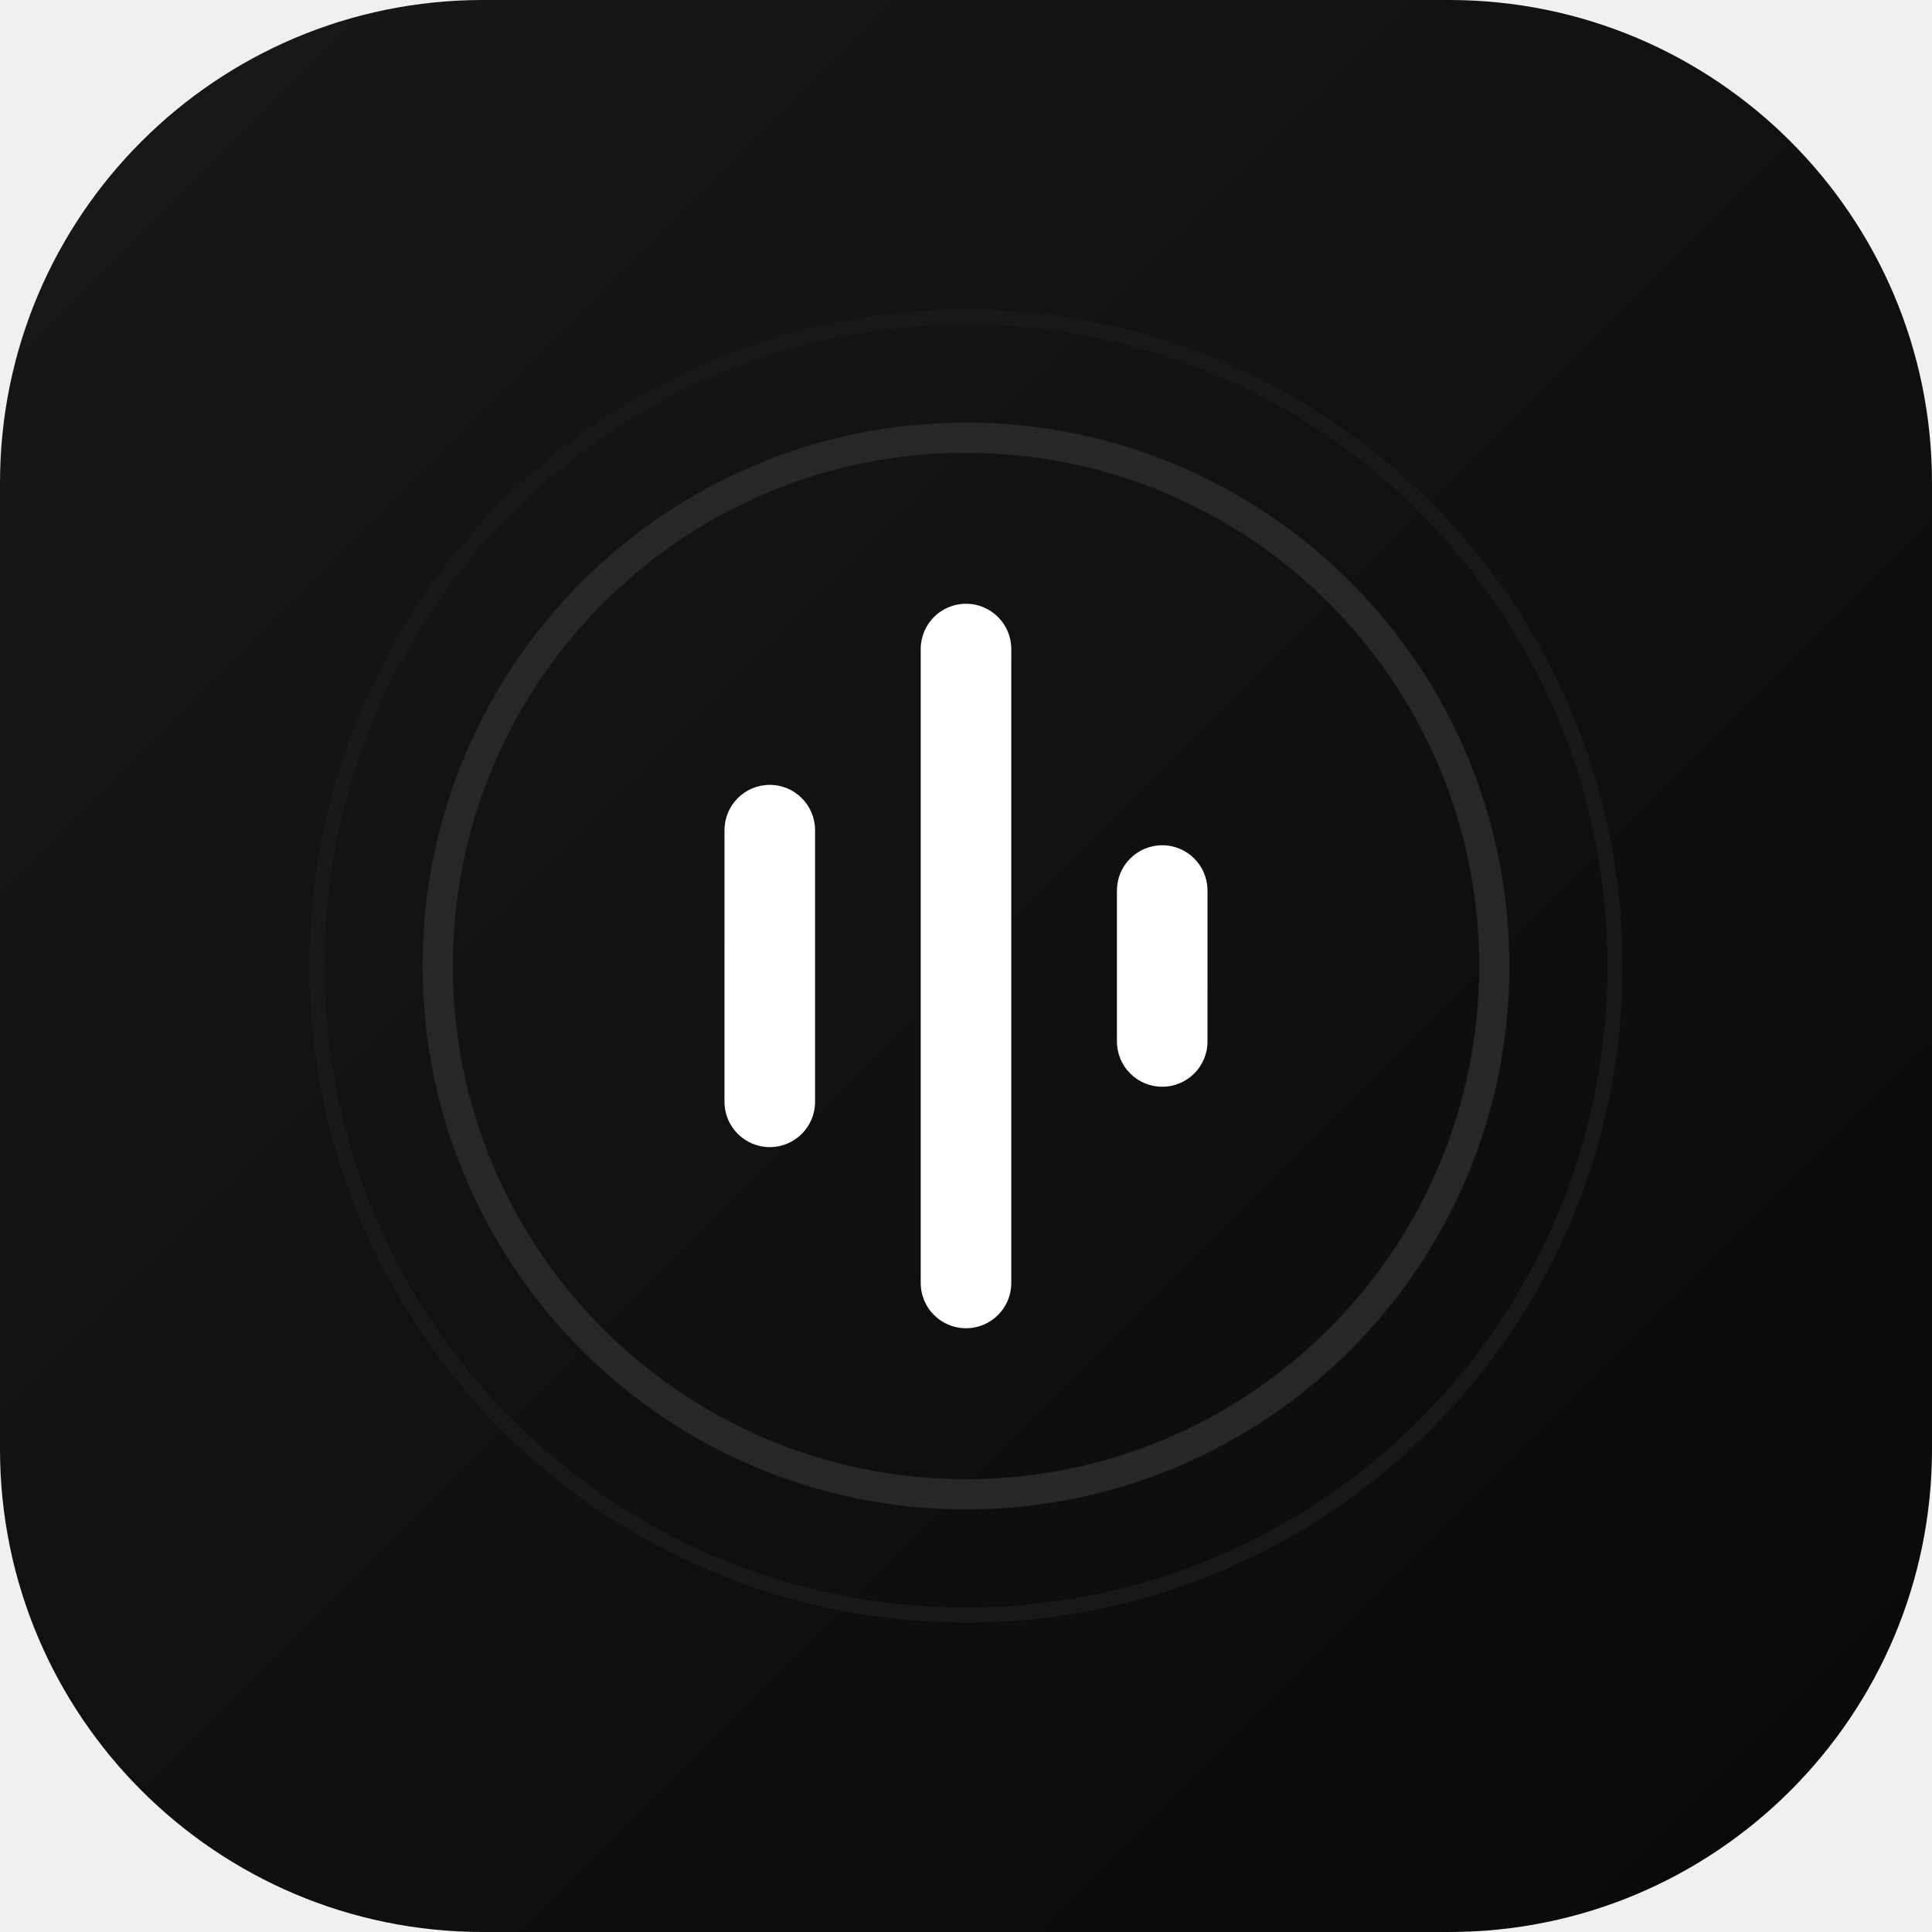
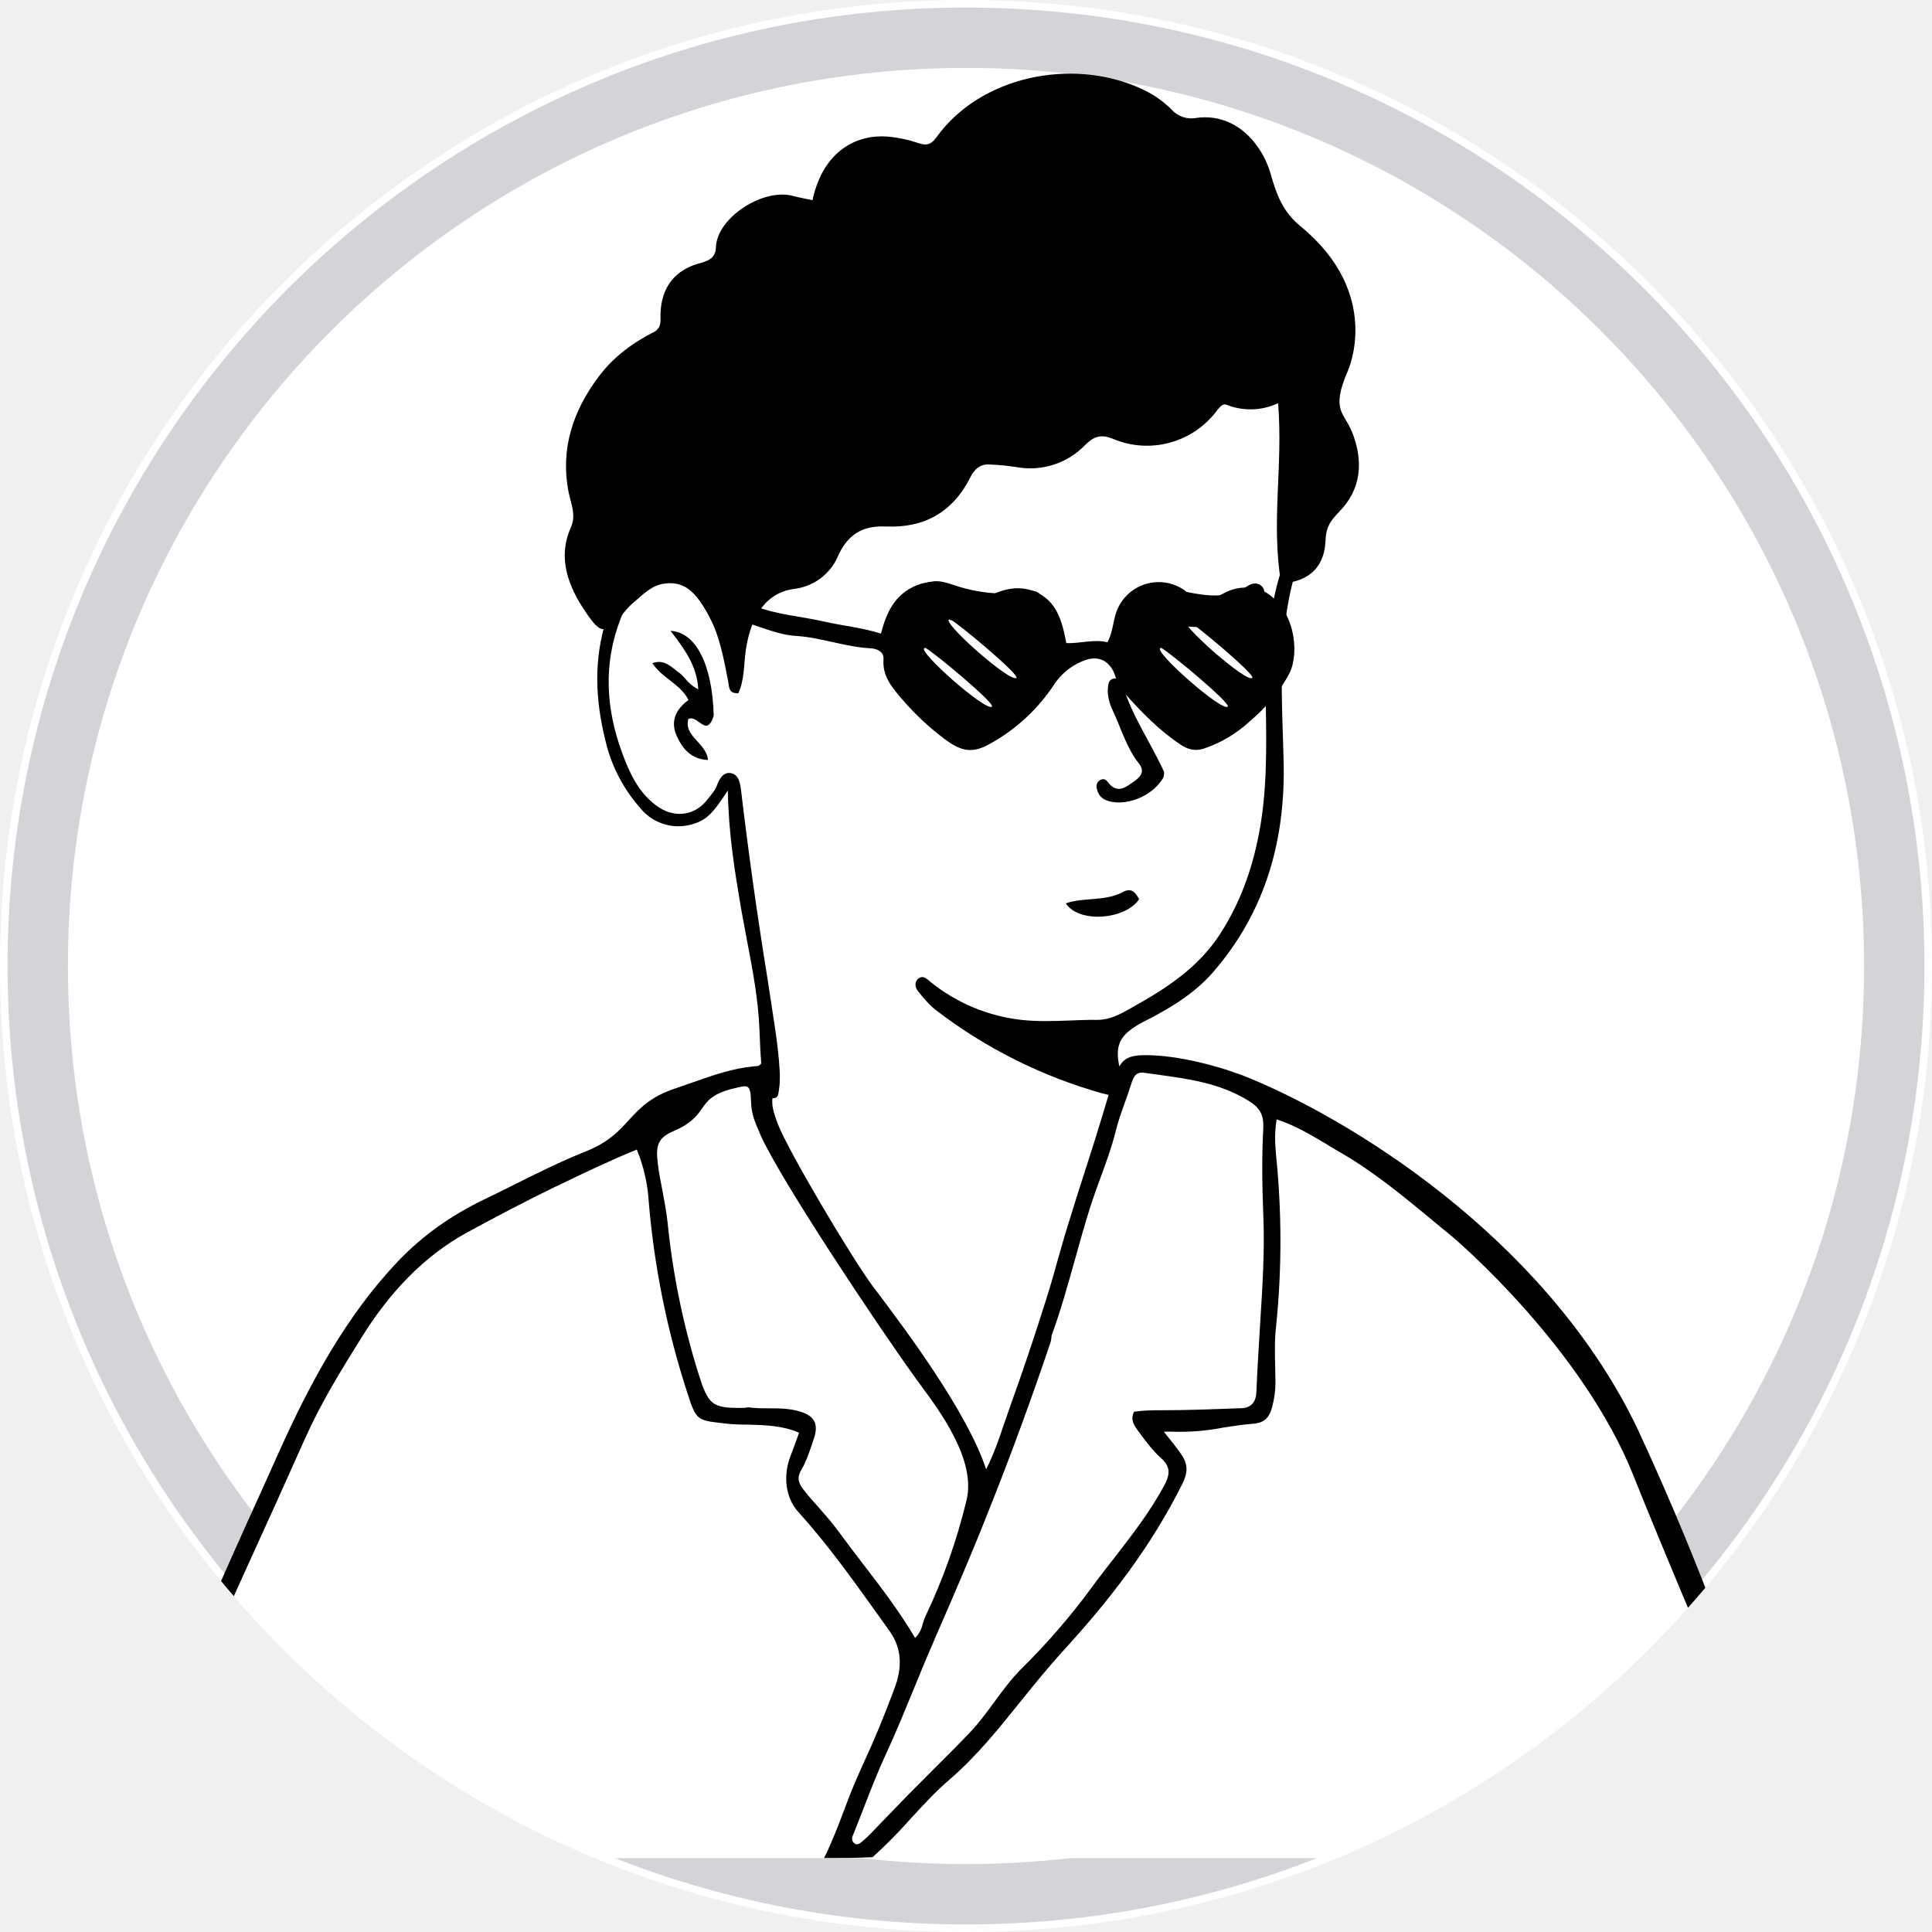
<svg xmlns="http://www.w3.org/2000/svg" viewBox="0 0 256 256" width="256" height="256">
  <defs>
-     <linearGradient id="bg" x1="0%" y1="0%" x2="100%" y2="100%">
-       <stop offset="0%" stop-color="#18181b" />
-       <stop offset="100%" stop-color="#09090b" />
-     </linearGradient>
+     <clipPath id="c">
+       <circle cx="128" cy="128" r="128" />
+     </clipPath>
  </defs>
-   <rect width="256" height="256" rx="64" fill="url(#bg)" />
-   <circle cx="128" cy="128" r="70" fill="none" stroke="#27272a" stroke-width="4" />
-   <circle cx="128" cy="128" r="86" fill="none" stroke="#18181b" stroke-width="2" />
-   <rect x="96" y="104" width="12" height="48" rx="6" fill="#ffffff" />
-   <rect x="122" y="80" width="12" height="96" rx="6" fill="#ffffff" />
-   <rect x="148" y="112" width="12" height="32" rx="6" fill="#ffffff" />
+   <circle cx="128" cy="128" r="128" fill="#ffffff" />
+   <circle cx="128" cy="128" r="123" fill="none" stroke="#d4d4d8" stroke-width="8" />
+   <g clip-path="url(#c)">
+     <g transform="translate(-5.94 -33.15) scale(0.16)">
+       <g transform="translate(531 487)">
+         <path d="M554 727.7c-99.2 297-363.8 388.6-503.7 19.8-19.3-50.7 31-69.5 66.2-91.9 24.1-15.3 36.8-28.5 35.3-42.2-7-64.4-36.9-243.8-36.9-243.8l-3-5.8s.7-1.6-2.2 1.2c-3 3-9.9 34.2-37 34.2-24.5 0-49.2-10.9-61-86.3C7.2 285.6 9.6 214 40 201c12.5-5.3 24-7.2 35.2-.8 11.3 6.4-13-22 112-126C268.4 6.4 396.7-3.5 448.5 8 500.3 19.5 552 44.8 574.9 98.5c27.8 65-25.9 114.3-14 262.5-2.2 53.6.8 171.2-146.6 210.6-28 7.5-19.3 48.4 22.7 58.4 67 21 117 72.3 117 97.9" fill="#fff" />
+         <path fill-rule="evenodd" clip-rule="evenodd" d="m554 266.2.1-1.4c4.1-36.4 8.2-71.7 27.1-103.4 6.5 4.4 5.7 10 3.7 15.2-19.9 51.2-18 104.4-16.2 157.6l.4 14c2.1 66.4-14.5 126.8-58.7 177.5-15.4 17.6-35.8 29.8-56.5 40.3-21.4 11-25.9 20.1-19.2 43.6l.8 2.6c1.4 3.9 2.8 7.9-1 11.8-4.5 4.6-9.5 3.3-14.8 1.8l-.6-.1a406.4 406.4 0 0 1-137-68.3c-6-4.4-10.8-10.3-15.5-16.1l-.3-.4c-2.5-3-3-7.8.5-10.4 3.3-2.5 5.8-.5 8.7 1.8l1 .9a145.5 145.5 0 0 0 76.3 31.7c13.4 1.4 26.6.9 40 .4 7.4-.3 14.8-.6 22.3-.5 10.2 0 18.7-4.7 26.7-9.2l2.8-1.6c27.8-15.5 54.3-32.8 72.2-60.7 16.1-25 25.9-52.2 31.6-80.9 7.2-36.1 6.6-72.7 6-109.8-.3-12-.5-24.2-.5-36.4ZM50.6 190.8c21.9-1.7 34 11.2 44.3 26.3a140.4 140.4 0 0 1 22.4 61.5c.5 3.7 1 7.6-1.2 11.3-4.5.6-4.9-3-5-5.6-.5-20.7-9.7-38.7-18.9-56.1-6.6-12.5-16.2-24.6-31.4-27.6-17.2-3.5-33 12-40.8 32.2-14.5 37.6-12 74.6 1.4 111 5.8 15.9 13.1 32.1 27.8 43.2 14.8 11.3 32.7 9.3 43.6-5.7l2-2.5c2-2.6 4-5.1 5-8 2.1-5.8 5.4-11.2 11.3-10.4 6.8 1 8 8.3 8.7 14a3661 3661 0 0 0 22 156.7l5.9 38.8c2.6 17.1 5.6 41.7 3.6 52.1a28 28 0 0 0-.3 2.2c-.4 2.8-.6 5-4.2 5.5-4.9.8-7-2-7.7-6.4-2.3-17-3-23.6-4-49.6-.9-25.2-5.6-50-10.4-74.9l-5-27c-5.2-30.8-10.3-62-10.8-97l-2 3c-7.6 11.3-13.7 20.5-24.5 24a40.5 40.5 0 0 1-46.1-12.5 127.8 127.8 0 0 1-28.8-55.8c-8.4-34-9.9-67.1.9-100.6 5.2-16.1 23.7-44.7 42.2-42Zm34.6 127.5c4.4 3.2 8.4 6 12-5.4-1.1-42.2-14.7-69.2-35.8-70.3 11.2 14.6 22 28.8 23 48.5a32.3 32.3 0 0 1-10.7-8.8c-2-2.2-4-4.4-6.5-6l-3-2.4c-4.8-3.6-9.7-7.4-17.8-4.5 3.8 5.8 9 10 14.3 14 6 4.7 12 9.3 15.6 16.5-10.6 7.7-15.2 17.7-9.7 29.9 4.8 10.5 11.9 19.2 25.9 19.8-.6-6.3-4.7-10.9-8.8-15.4-5-5.4-9.7-10.6-7.5-18.6 3.2-1.5 6.2.7 9 2.7Z" fill="#000" />
+       </g>
+       <g transform="translate(178 1057)">
+         <path d="M1291.6 689H83.2l8.6-63.3S14.2 599.3 6.5 584c-7.8-15.3 84.1-214.2 96.7-245.6 12.7-31.5 77-142.8 115.1-164C260.7 150.6 400 87.5 408 81.1c26.1-21 82.7-42.8 82.7-42.8V69l171.4 281 10.3 37.8S776 107 785.7 50C793.9 2 905.5 60.2 905.5 60.2s114.1 70.6 143 93.3c58.4 46.2 140 138.6 180.7 239.2 23.2 57 72.5 168.2 80.6 181.3 8.1 13-27 36-27 36l8.8 79.1Z" fill="#fff" />
+         <path fill-rule="evenodd" clip-rule="evenodd" d="M1044.5 160c-24.1-19.9-48.3-39.8-75-55.2-4-2.2-7.8-4.6-11.7-7-13.2-7.8-26.4-15.8-41.4-20.6-1.8 10.2-1.4 20-.5 29.6A699 699 0 0 1 916 248c-1.4 11.5-1.1 23.3-.8 35l.2 12.3c0 6.8-1 13.6-2.7 20-2.4 9.2-6.7 13.3-16 14-8.3.6-16.6 1.9-24.8 3.2a187.8 187.8 0 0 1-40.3 3.4c-2.8-.2-5.6-.1-7.3 0H823l3.5 4.4c3.2 4 7 8.7 10.4 13.6 5.5 7.7 6.7 14.4 1.5 24.9-26 52.4-61 97.3-98.6 138.3-12 13.1-23.4 27.2-34.7 41.2-18.7 23.3-37.4 46.6-59.8 65.8-11.3 9.7-21.5 20.8-31.8 32a403.9 403.9 0 0 1-31.7 32.1c-13.3.7-26.2.7-40.2.7 6.4-12.8 11.6-26.5 16.8-40.2a497 497 0 0 1 15-36.4 858.8 858.8 0 0 0 26.7-64.4c6-16 6.3-32.2-4.2-46.8l-11.4-16c-20.4-28.5-40.9-57-64.2-82.7-10.6-11.6-13-30-6.3-47 1.7-4.2 3.2-8.5 4.8-12.9l2.1-5.8c-14-6-28-6.3-42.1-6.7-6.7 0-13.3-.2-19.8-1l-1.4-.2c-21.6-2.4-22-2.5-29.6-26.2a699.8 699.8 0 0 1-31.6-157 134.6 134.6 0 0 0-9.9-43.4c-22.8 9.3-44.6 19.8-66.3 30.3l-1 .4c-24.7 12-49.2 24.9-73.5 38.1-36 19.8-64.1 49.8-87 86.6l-.5.8c-16.7 26.8-33.3 53.6-46.4 83L88 394.4l-13.3 29.3-10.5 23.1c-9.2 20.2-18.4 40.3-27 60.7a795.9 795.9 0 0 0-20.4 52.4c-4 11.7-.1 17 8.3 20l15 6a206 206 0 0 0 43.3 13.8c20 3.2 38 11.5 56 19.8l1.3.6 1.4.6c30.3 14 60 29.3 89.8 44.7a360.8 360.8 0 0 1 36.6 22.7c-9.6.8-19.2 1-28.8.3a620 620 0 0 0-80.9-37.3c-19.4-7.8-38.8-15.6-58-25a565 565 0 0 1-4.6 21.6C93 662 90 675.2 89.6 689H77c-2.2-7.2-.6-14 .9-20.8l1.2-5.5c2-11.3 1.2-19.7-11.4-22.1-18.5-3.7-34-14.8-49.6-25.9a1279 1279 0 0 0-5-3.5c-12-8.5-15.8-26.2-11.2-47 5.2-23.5 14.4-45 23.7-66.5l1.3-3c16.3-38 33.2-75.5 50.2-113l13.4-29.8c25.7-57.1 55.5-112 97.5-156.4 21-22.2 45-38.9 71.7-51.8 7.8-3.7 15.6-7.6 23.4-11.5 20-10 40-20 60.5-28.2 19.3-7.6 28-17 36.4-26.3 9-9.7 17.8-19.3 38.6-26.2l13.9-4.8c16.8-6 33.6-11.8 51.4-13.5h1c1.3-.1 2.6-.2 3.4-1l.3-.3c4-4 8.3-8 13-1.6a17.5 17.5 0 0 1 1 19.2c-7 10.8-3.2 21 .3 30.4l.3.9c8.4 22 60.2 109.5 78.7 134.6l6 7.9c21 28 72.4 96.4 87.9 143.7 6.2-12.1 10.6-25 14.9-37.7l5.2-15a2199 2199 0 0 0 29.2-86.7c3.7-11.5 7-23 10.2-34.7 2.7-9.4 5.3-18.8 8.2-28 4.3-14.2 8.8-28.2 13.3-42.2l9-28.2 5.9-19.2 6.5-21.5c8.3-25.8 10.4-30.5 34-29.7 29.2 1 63.6 11.3 83.6 19.7 96 40.4 248.5 140.6 319.7 290.2a2276 2276 0 0 1 59.5 140.3c17.5 44 31.2 78.6 42.6 95 9.6 14 8.5 22-4 32.1a92.1 92.1 0 0 0-4.7 4.1c-4 3.7-8 7.4-13.2 9-5.6 1.7-7.3 6.5-6.5 13a2842 2842 0 0 1 6.5 60.4c-4.1 1-8 1-13.3.1-4-9.2-3.8-18-3.6-26.5v-1c.5-15.5-3.5-29.7-7.7-44.6l-3-10.9c-3.3 1.4-6.6 2.7-10 3.9-7 2.6-13.7 5.1-20 8.8a252.2 252.2 0 0 1-76 30.5c-20.9 4.4-30.5 17.1-27.6 40.8-5 .1-10.1-.3-15.1-1.2-2-41.7 23.2-51.6 55.8-64.4l11.7-4.7c47.4-19.5 108-47.2 108-47.2s-61.1-143.9-82.6-198.2c-42-106.6-147.6-196.7-151.1-199.5l-16.7-13.7ZM729.3 261.3a2651.4 2651.4 0 0 1-51.6 140.5c-14 35.6-29.2 70.6-44.4 105.5l-1.5 3.6c-5.5 12.4-10.6 25-15.7 37.5-7.5 18.2-15 36.5-23.2 54.3-6.7 14.4-12.5 29.3-18.3 44.3l-8 20.4-.5 1.2c-1.2 2.7-2.4 5.4.4 8 2.1 2 4.4.5 6.2-1 2.4-2 4.8-4.1 7-6.4l13-13.5 18.4-19 19.5-19.6c10.6-10.6 21.2-21.1 31.6-32 7.5-7.8 14-16.7 20.5-25.6 7-9.5 14-19 22-27a560 560 0 0 0 58.8-68c6.2-8.5 12.7-16.8 19.2-25.1 14.3-18.5 28.6-37 40.1-58.1 5.2-9.5 6.4-16.1-2.4-23.8-6.7-6-12.3-13.6-17.8-21l-.7-1-.4-.5c-3-4.2-6.6-9-3.2-15.7 7.4-1 14.9-1.3 22.4-1.2 21 0 42-.8 63-1.6l3.7-.1c7.2-.3 11.9-4.4 12.2-13.4a1433.4 1433.4 0 0 1 1.8-34.5l1.5-25c1.8-28.5 3.6-57 2.5-85.5-1-24.3-1.4-48.7-.1-73 .7-12-3.3-17.6-11.7-22.9-23.6-14.8-49.5-18.3-75.4-21.9l-11.6-1.6c-6.6-1-8.8 3.4-10.5 8.8-1.6 5.2-3.5 10.4-5.3 15.6-2.8 7.7-5.6 15.5-7.6 23.6-3.3 13.4-8 26.2-12.7 39-2.8 7.6-5.6 15.3-8.1 23-4.6 14.4-8.7 29-12.8 43.8-5.9 21-11.8 42.5-19.6 63.9a28 28 0 0 1-.7 5Zm-240.7-172 .5 1.2C505.6 127.3 585.3 247.1 617 291l4.5 6.2c16.5 22.3 46.3 62.7 38 95.6a486 486 0 0 1-34 96c-.9 1.9-1.5 4-2.2 6.1a23.7 23.7 0 0 1-6.3 11.8c-13-22-28.3-42-43.6-61.9-6.9-9-13.8-18-20.5-27.2-4.8-6.6-10.2-12.6-15.5-18.7-4.5-5-9-10-13.1-15.4-5.1-6.6-4.6-10.9-1.4-16.3 3.5-5.9 5.7-12.4 8-18.9l1.8-5.4c4.7-13 1.5-19.8-10.8-23.7-8.5-2.6-17.2-2.7-25.9-2.7-5.6 0-11.2 0-16.7-.8-.6 0-1.3 0-2 .2l-1.4.2c-27.8.5-30.2-2-39.1-30.8A625.2 625.2 0 0 1 412 162.6c-1-8.8-2.6-17.4-4.2-26-1.5-7.6-3-15.1-3.9-22.8-2-15.8.5-21.5 13.3-27 14.6-6.3 19.1-12.7 23.2-18.5 4.6-6.5 8.7-12.3 25.8-16.6h.2c13.3-3.4 14.2-3.7 14.8 12.4.3 9.3 4 17.5 7.4 25.1Z" fill="#000" />
+       </g>
+       <g transform="translate(266 207)">
+         <path d="M313.9 274.5c5.3-4 4.1-9 4.2-13.6.4-22.7 11.9-37.6 33.8-43.1 7-1.8 11.9-5 12.1-12.6.8-25.2 39.8-49.6 64-42.7 5.3 1.4 10.7 2.3 16 3.5 8.9-41.5 37.2-54.7 62.2-52.7 9 .8 17.7 2.7 26.2 5.6 6.5 2.2 10.2.5 14-4.7C583 63 658.8 47.9 715.2 73.2a85.6 85.6 0 0 1 26 17.5 21.9 21.9 0 0 0 21 7.1c32.7-4.3 54.4 22.2 61.3 46.6 4.8 17.1 10.1 31.3 24.7 43.2 68.2 56 39.4 119 39.2 119.6-14.3 33.2-3.3 34 3.5 50.9 9.5 24 7.7 47.3-10.8 66-7.1 7.4-10.8 12.4-11.2 23.4-.8 20.4-11.4 34.1-36.8 36-8.5-51.8 1.7-95.7-2.5-149.4a53.8 53.8 0 0 1-43 1.2c-2.9-1-5.3 2-7.3 4.4a72.3 72.3 0 0 1-87 23.7c-10-4-15.7-1.3-22.4 5.2a63 63 0 0 1-56.5 18.5c-8-1.3-16-2-24-2.3-7 0-11.6 4.4-14.7 10.7-14.4 28.7-38 42.1-69.9 40.7-19.9-.9-32.2 7-40.2 25.7a45.3 45.3 0 0 1-35.8 26c-27.6 3.6-37.3 30-40.2 52-1.5 11.6-1.1 23.7-6 34.4-8.4.3-7.5-5.3-8.4-9.7-3.9-20-7.5-40.3-18-58.1-7.7-13-16.4-25.6-34.8-23-11.3 1.5-18.4 9.8-26.5 16.4-3.2 2.7-5.8 6.2-8.6 9.4-14.3 16.3-17.5 16.5-30.4-2.6-13.7-20.3-23.5-44-12-69.7 4.6-10.5 0-19.7-2-29.7-6.8-35.6 3.8-67 25.1-95.3 12.2-16.3 28-28 46.9-37.5Z" fill="#000" />
+       </g>
+       <g transform="translate(791 871)">
+         <path d="M175 75.5c8.2-5 11.5-.1 14.5 5.4-11.4 17-50 20.1-60.7 3.4 15-5.2 31.3-1.5 46.1-8.8Z" fill="#000" />
+       </g>
+       <g transform="translate(653 805)" />
+       <g transform="translate(901 668)">
+         <path d="M99.8 182.6c-8.7 16.5-33.4 25.7-48.5 18.9-4.3-2-6.2-5.8-7-10-.5-2.7.9-5.3 3.3-6.5 4.6-2 5.8 2.3 8.6 4.8 7 6 13 .7 19-3.4 5.8-4 9.1-8.5 4.3-14.7-10.5-13.1-14.8-29.2-21.8-44-3.1-6.5-5-13.5-3.8-21 .5-3.3 1.9-5.5 5.6-5.6 2.8 0 5 .8 5.9 3.8 7.5 26.3 23.3 48.6 34.6 73.1.5 1 0 2.5-.2 4.6Z" fill="#000" />
+       </g>
+       <g transform="translate(610 680)">
+         <path d="M215.1 76.6c5-12 9-29.4 24.1-22.5 20.7 9.4 13.9 30.7 9.7 47.4-1.6 6.3-14.5 15.9-18.3 14.3-16.3-6.8-19.2-21.7-15.5-39.2ZM442 113.4c-8.6 7.5-17 7.6-22.2-1.5-9-16-8.6-32.8 3.3-47.2 2.5-3 13.8-3.6 16.3-1 14 15 14.6 31.8 2.6 49.7Z" fill="#000" />
+       </g>
+       <g transform="translate(610 680)">
+         <path d="M474.1 17C499.7 31.2 503.5 68 495 84.7c-8 15.4-19.5 28.5-32.9 39.9a104.9 104.9 0 0 1-38.8 22.8c-7 2-13 .1-18.1-3.3-18.1-12-33.2-27.5-47.5-43.7-3-3.6-5.3-7.7-6.6-12.3-4.3-14.2-14.9-19.2-28.3-13a50.9 50.9 0 0 0-22.3 18.4 150.8 150.8 0 0 1-53.6 49.7c-14.2 8.1-23.5 6.4-37-3.6-13-9.7-24.9-20.8-35.4-33-8.4-9.8-16.8-19.4-15.7-33.5.3-4.6-2.5-7-6.5-8.3a14 14 0 0 0-3.7-.7c-21.3-1-41.3-9-62.6-10.3-16-1-30.9-8.7-46.5-12.6-4.5-1.2-8.7-3.8-13.2-4.6-6.5-1.2-7.8-5.5-9-11.6A65.5 65.5 0 0 1 52 29c18.3 7.3 38 8.5 57 12.8 15.5 3.6 31.5 5 47.7 10.1 4.5-17.5 11.5-32.7 29.6-40 19.9-8 33.2 3.2 48 15 15.2-8.1 31.4-17.3 49.7-9.8 18.4 7.4 22.8 24.7 26.2 42.7 11.6.4 22.8-3.5 34-.7 3.9-7 4.4-14.3 6.3-21.2a37.2 37.2 0 0 1 57.7-21.8c9.8 9 19 9.6 31.5 2.9a38.5 38.5 0 0 1 34.3-2.2Z" fill="#000" />
+         <path d="M193 63.5c-1-.3 1 0-.2.4-6.6 2 50.7 52.8 55.8 48.5 3-2.5-49.5-46.3-55.7-49ZM213.3 39.7c-.9-.3 1 0-.1.4-6.7 2 50.7 52.8 55.7 48.5 3-2.5-49.5-46.3-55.6-49ZM388.2 63.5c-.8-.3 1 0 0 .4-6.7 2 50.6 52.8 55.7 48.5 3-2.5-49.5-46.3-55.7-49ZM408.6 39.7c-.9-.3 1 0-.1.4-6.6 2 50.7 52.8 55.7 48.5 3-2.5-49.5-46.3-55.6-49Z" fill="#fff" />
+       </g>
+       <g transform="translate(774 657)">
+         <path d="M98.9 41.8c6.6-.8 12-1.8 17.5-2.3 4.7-.5 8.2 1.8 10.3 6 1.9 4-1.5 6-3.4 8.8-14.9 21.7-37 16.6-56.8 13-14-2.6-30.4-5.1-37.1-22.7-3.5-9-2.8-12 7.1-13 5.7-.5 11 1.3 16.2 3 14.8 5.1 30.5 7.5 46.2 7.2ZM229.4 42.2c5.6-4 10.8-3 16.4-1.8 17.1 3.5 34.3 5.8 50.2-4.7 4.3-2.9 9.2-3.5 12.7.7 3.2 3.9.3 7.8-1.9 11.6-7 12.4-18.9 16.4-31.4 19.6-10 2.6-20.4 2-30.5 1.4-15.9-1-21.8-11-15.5-26.8Z" fill="#000" />
+       </g>
+       <g transform="translate(0 559)" />
+     </g>
+   </g>
</svg>
